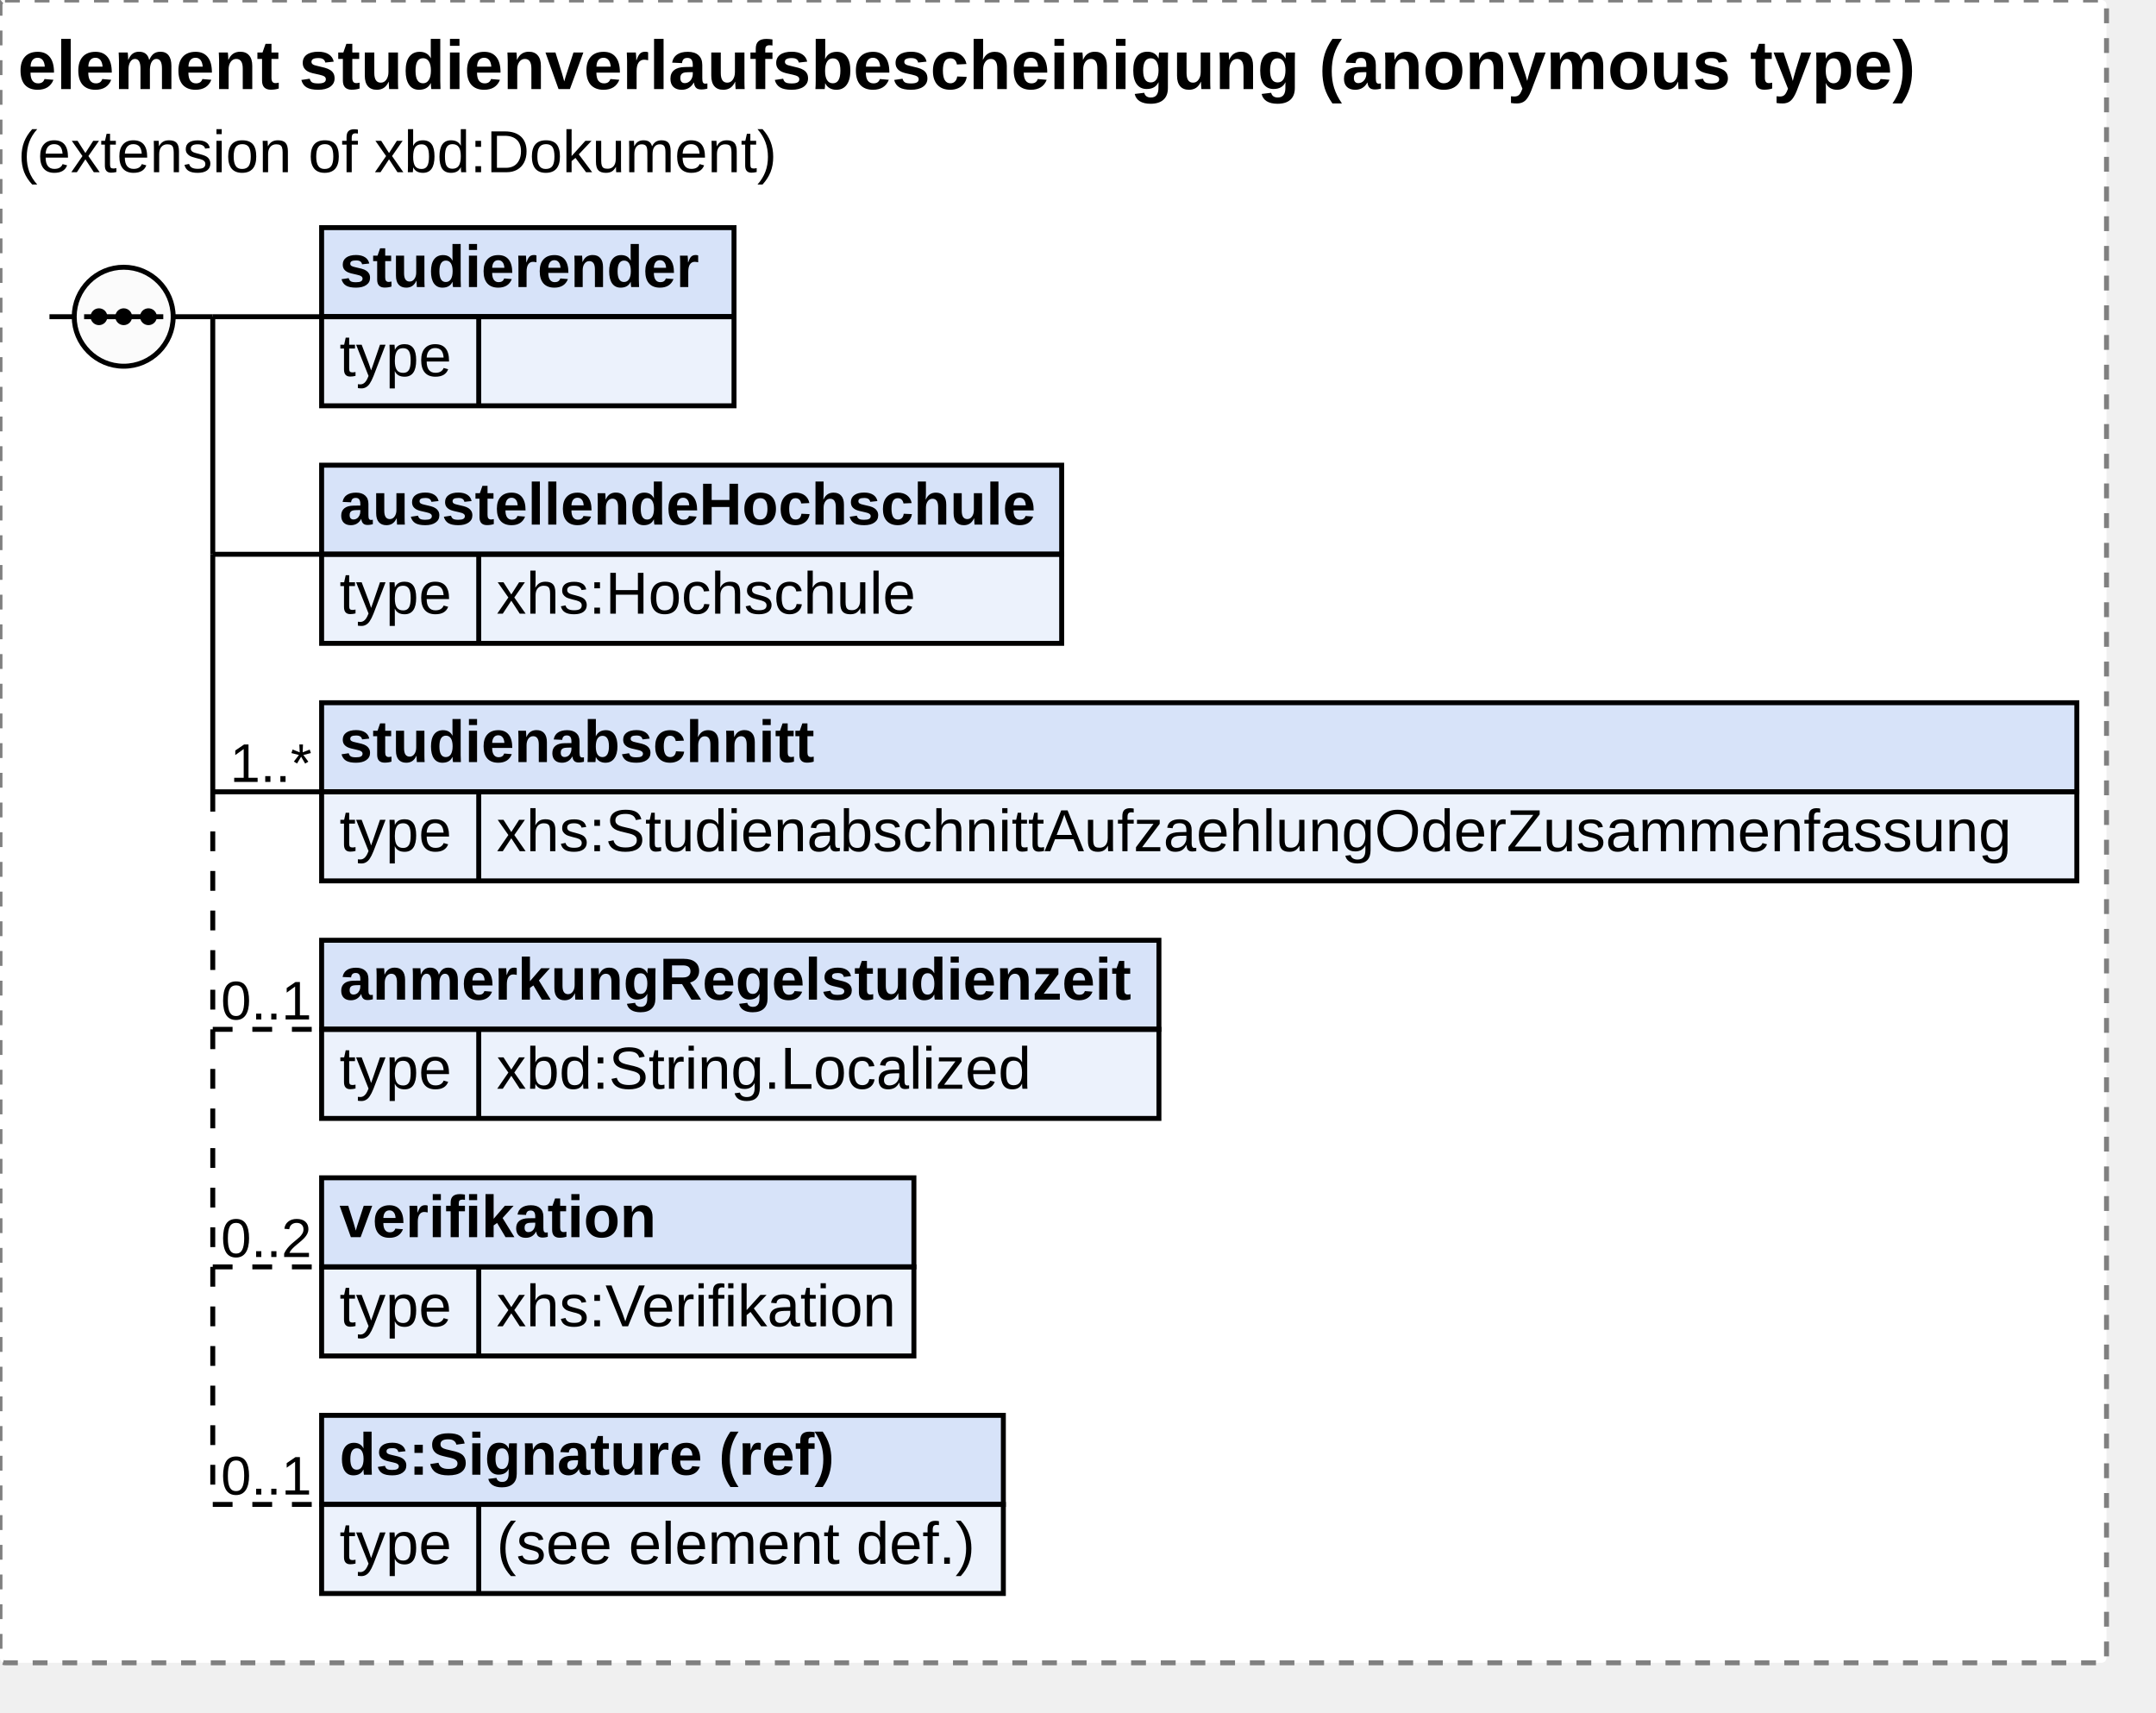
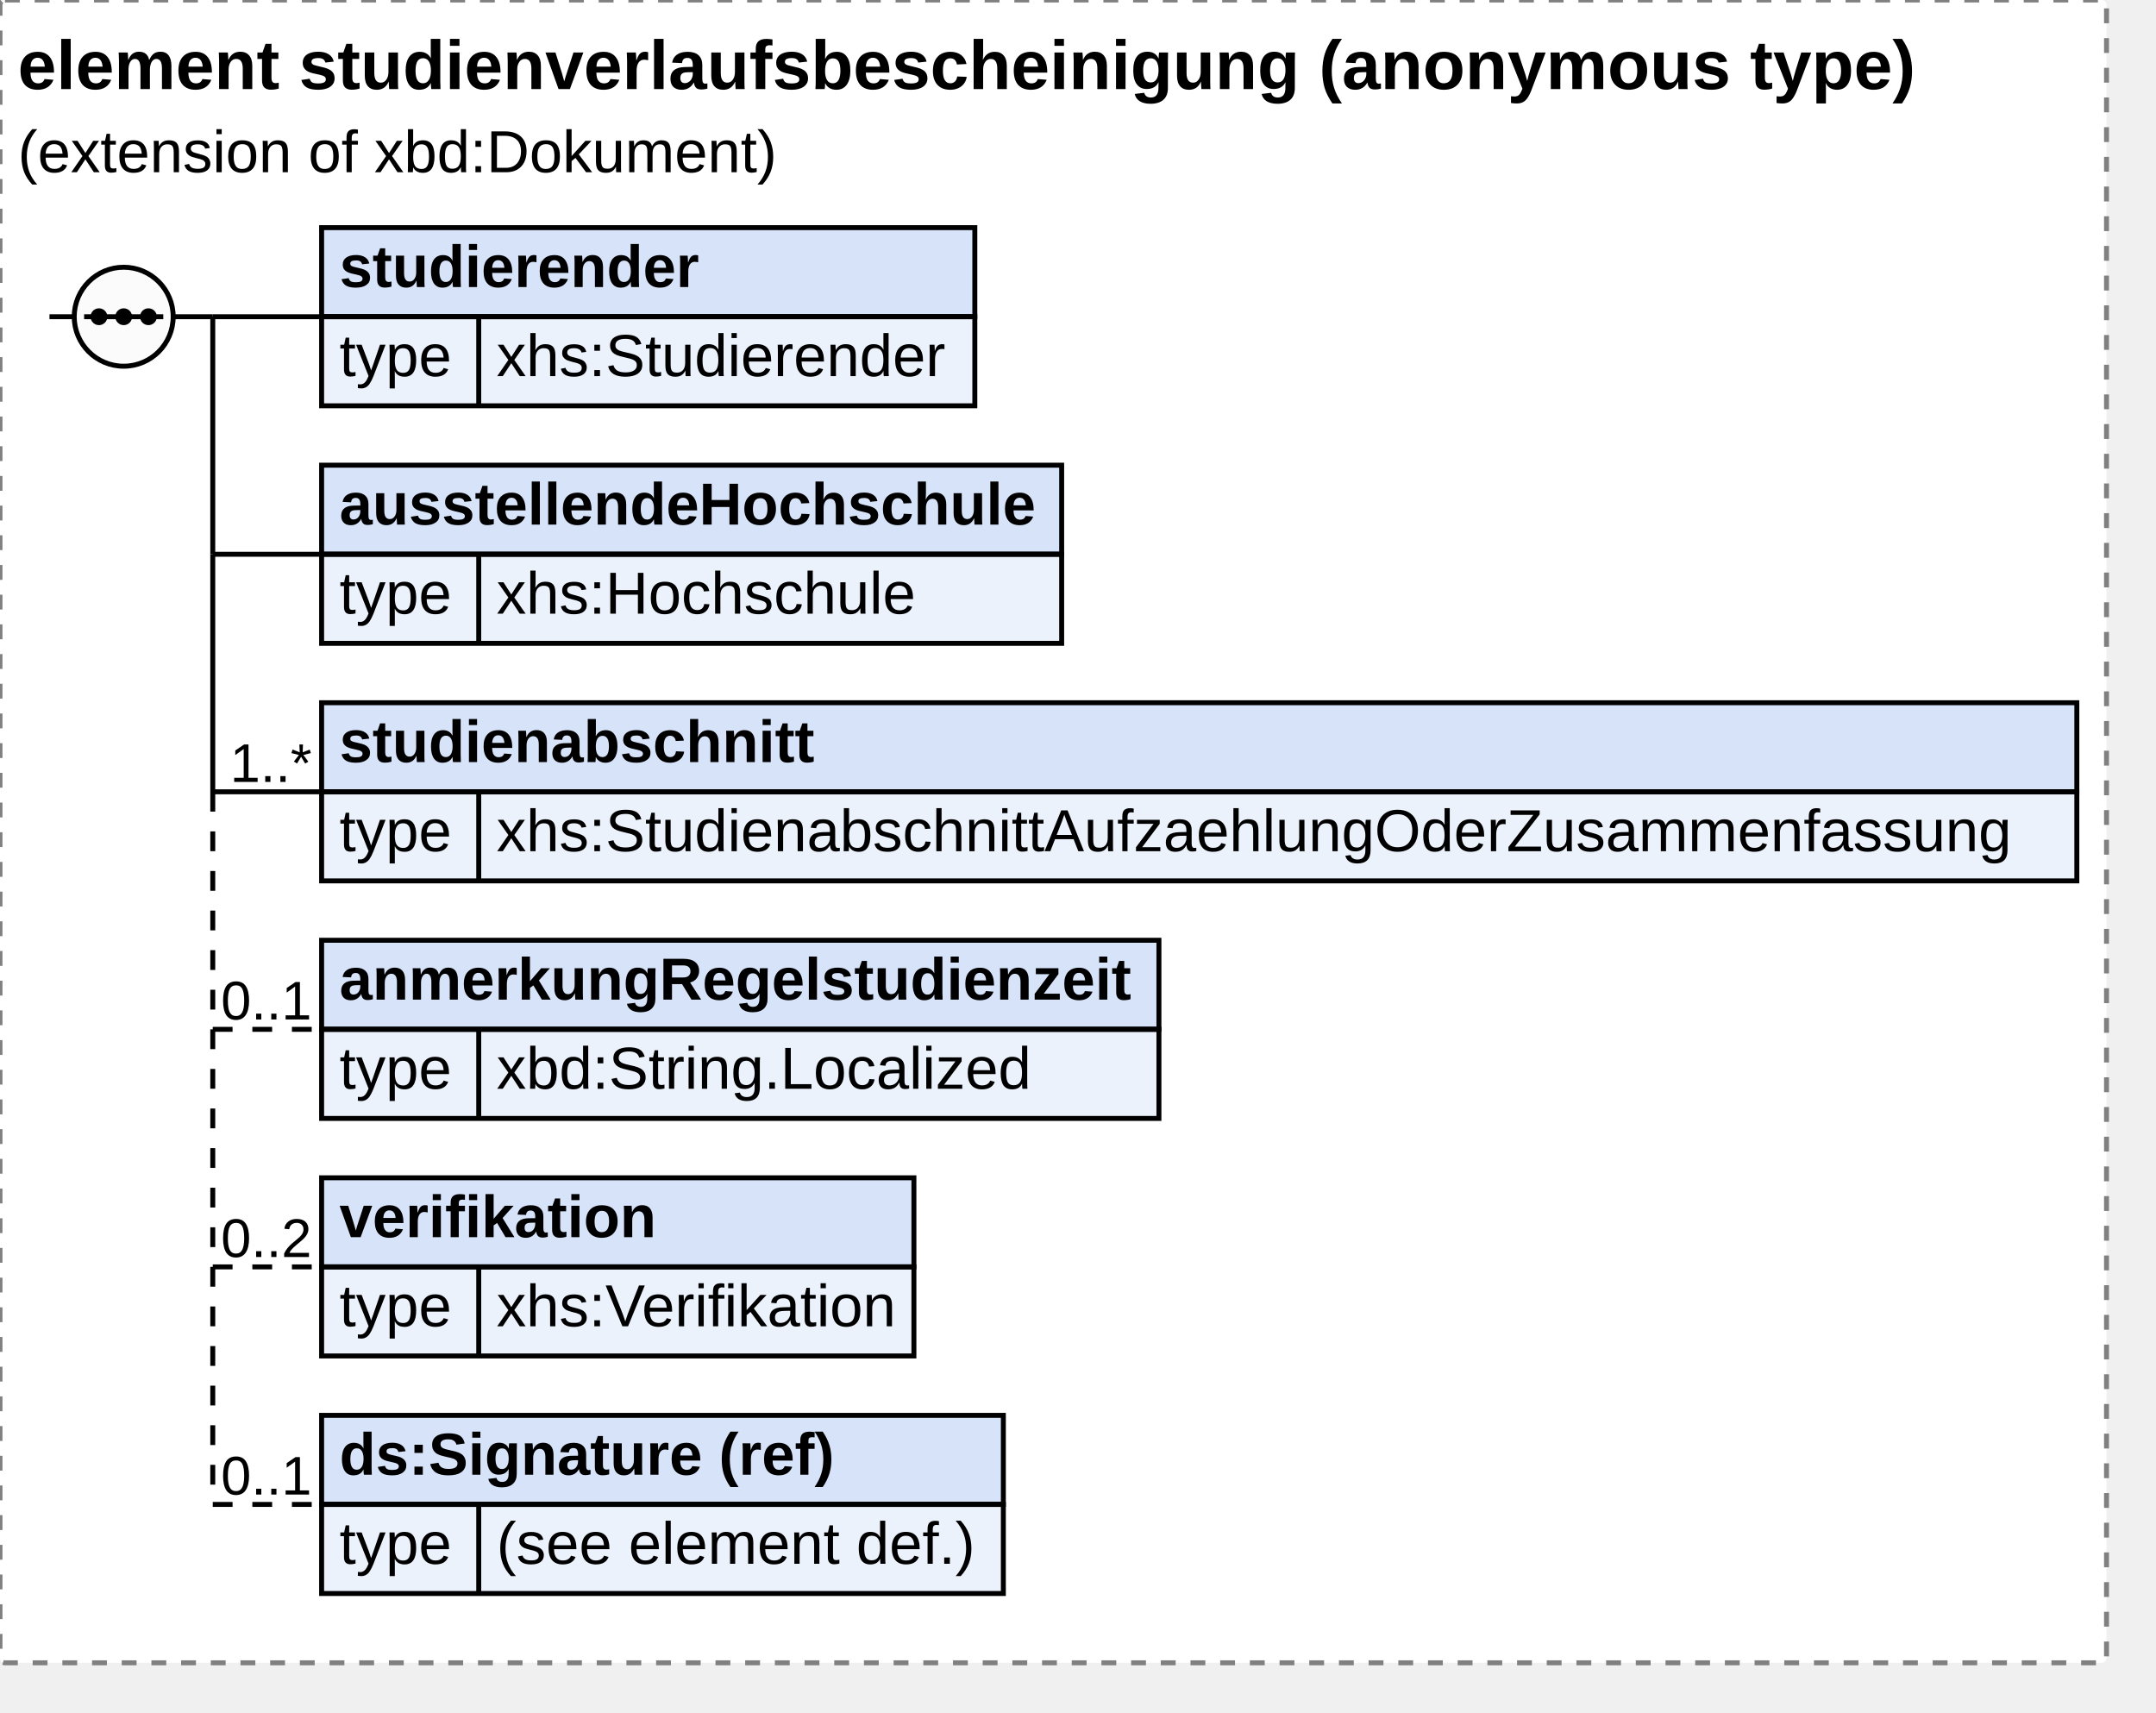
<svg xmlns="http://www.w3.org/2000/svg" width="435.734" height="346">
  <defs>
    <style type="text/css">
                        text {
                            font-family: 'Arial';
                            fill: black;
                        }
                        text.at {
                            font-family: 'Arial';
                            fill: rgb(242, 152, 0);
                        }
                        line {
                            stroke: black;
                        }
                        line.type-structure {
                            stroke: black;
                        }
                        line.type-structure-optional {
                            stroke: black;
                            stroke-dasharray: 4, 4;
                        }
                        rect.attribute-upper {
                            stroke: black;
                            fill: rgb(255, 239, 211);
                        }
                        rect.element-upper {
                            stroke: black;
                            fill: rgb(215, 227, 249);
                        }
                        rect.element-lower {
                            stroke: black;
                            fill: rgb(236, 242, 252);
                        }
                        a text {
                            fill: black;
                        } 
                    </style>
  </defs>
  <rect width="425.734" height="336" stroke-dasharray="3,3" rx="1" ry="1" style="stroke: grey;fill: white;" />
  <text font-size="14" x="3.6" y="18" font-weight="bold">element studienverlaufsbescheinigung (anonymous type)</text>
  <text font-size="12" x="3.6" y="34.8"> (extension of xbd:Dokument)</text>
  <g transform="translate(10,46)">
    <g transform="translate(55,0)">
-       <rect width="83.347" height="18" class="element-upper" />
-       <rect width="83.347" height="18" y="18" class="element-lower" />
+       <rect width="132.016" height="18" class="element-upper" />
+       <rect width="132.016" height="18" y="18" class="element-lower" />
      <text font-size="12" x="3.6" y="12" font-weight="bold">studierender</text>
-       <line x1="0" y1="18" x2="83.347" y2="18" />
+       <line x1="0" y1="18" x2="132.016" y2="18" />
      <text font-size="12" fill="grey" x="3.6" y="30">type</text>
      <line x1="31.753" y1="18" x2="31.753" y2="36" />
-       <g transform="translate(83.34687,0)" />
+       <text font-size="12" x="35.353" y="30">xhs:Studierender</text>
+       <g transform="translate(132.0156,0)" />
    </g>
    <line x1="33" y1="18" x2="55" y2="18" class="type-structure-required" />
    <text font-size="11" fill="black" x="53" y="16" text-anchor="end" />
    <line x1="33" y1="18" x2="33" y2="18" class="type-structure-required" />
    <g transform="translate(55,48)">
      <rect width="149.566" height="18" class="element-upper" />
      <rect width="149.566" height="18" y="18" class="element-lower" />
      <text font-size="12" x="3.6" y="12" font-weight="bold">ausstellendeHochschule</text>
      <line x1="0" y1="18" x2="149.566" y2="18" />
      <text font-size="12" fill="grey" x="3.6" y="30">type</text>
      <line x1="31.753" y1="18" x2="31.753" y2="36" />
      <text font-size="12" x="35.353" y="30">xhs:Hochschule</text>
      <g transform="translate(149.5656,0)" />
    </g>
    <line x1="33" y1="66" x2="55" y2="66" class="type-structure-required" />
    <text font-size="11" fill="black" x="53" y="64" text-anchor="end" />
    <line x1="33" y1="18" x2="33" y2="66" class="type-structure-required" />
    <g transform="translate(55,96)">
      <rect width="354.734" height="18" class="element-upper" />
      <rect width="354.734" height="18" y="18" class="element-lower" />
      <text font-size="12" x="3.6" y="12" font-weight="bold">studienabschnitt</text>
      <line x1="0" y1="18" x2="354.734" y2="18" />
      <text font-size="12" fill="grey" x="3.6" y="30">type</text>
      <line x1="31.753" y1="18" x2="31.753" y2="36" />
      <text font-size="12" x="35.353" y="30">xhs:StudienabschnittAufzaehlungOderZusammenfassung</text>
      <g transform="translate(354.7344,0)" />
    </g>
    <line x1="33" y1="114" x2="55" y2="114" class="type-structure-required" />
    <text font-size="11" fill="black" x="53" y="112" text-anchor="end">1..*</text>
    <line x1="33" y1="66" x2="33" y2="114" class="type-structure-required" />
    <g transform="translate(55,144)">
      <rect width="169.222" height="18" class="element-upper" />
      <rect width="169.222" height="18" y="18" class="element-lower" />
      <text font-size="12" x="3.6" y="12" font-weight="bold">anmerkungRegelstudienzeit</text>
      <line x1="0" y1="18" x2="169.222" y2="18" />
      <text font-size="12" fill="grey" x="3.6" y="30">type</text>
      <line x1="31.753" y1="18" x2="31.753" y2="36" />
      <text font-size="12" x="35.353" y="30">xbd:String.Localized</text>
      <g transform="translate(169.2219,0)" />
    </g>
    <line x1="33" y1="162" x2="55" y2="162" class="type-structure-optional" />
    <text font-size="11" fill="black" x="53" y="160" text-anchor="end">0..1</text>
    <line x1="33" y1="114" x2="33" y2="162" class="type-structure-optional" />
    <g transform="translate(55,192)">
      <rect width="119.703" height="18" class="element-upper" />
      <rect width="119.703" height="18" y="18" class="element-lower" />
      <text font-size="12" x="3.6" y="12" font-weight="bold">verifikation</text>
      <line x1="0" y1="18" x2="119.703" y2="18" />
      <text font-size="12" fill="grey" x="3.6" y="30">type</text>
      <line x1="31.753" y1="18" x2="31.753" y2="36" />
      <text font-size="12" x="35.353" y="30">xhs:Verifikation</text>
      <g transform="translate(119.7031,0)" />
    </g>
    <line x1="33" y1="210" x2="55" y2="210" class="type-structure-optional" />
    <text font-size="11" fill="black" x="53" y="208" text-anchor="end">0..2</text>
    <line x1="33" y1="162" x2="33" y2="210" class="type-structure-optional" />
    <g transform="translate(55,240)">
      <rect width="137.781" height="18" class="element-upper" />
      <rect width="137.781" height="18" y="18" class="element-lower" />
      <text font-size="12" x="3.6" y="12" font-weight="bold">ds:Signature (ref)</text>
      <line x1="0" y1="18" x2="137.781" y2="18" />
      <text font-size="12" fill="grey" x="3.6" y="30">type</text>
      <line x1="31.753" y1="18" x2="31.753" y2="36" />
      <text font-size="12" x="35.353" y="30">(see element def.)</text>
      <g transform="translate(137.7812,0)" />
    </g>
    <line x1="33" y1="258" x2="55" y2="258" class="type-structure-optional" />
    <text font-size="11" fill="black" x="53" y="256" text-anchor="end">0..1</text>
    <line x1="33" y1="210" x2="33" y2="258" class="type-structure-optional" />
    <circle cx="15" cy="18" r="10" stroke="black" fill="rgb(251, 251, 251)" />
    <line x1="0" y1="18" x2="5" y2="18" class="type-structure-required" />
    <line x1="25" y1="18" x2="33" y2="18" class="type-structure-required" />
    <circle cx="10" cy="18" r="1.2" stroke="black" fill="black" />
    <circle cx="15" cy="18" r="1.2" stroke="black" fill="black" />
    <circle cx="20" cy="18" r="1.2" stroke="black" fill="black" />
    <line x1="7" y1="18" x2="23" y2="18" />
  </g>
</svg>
